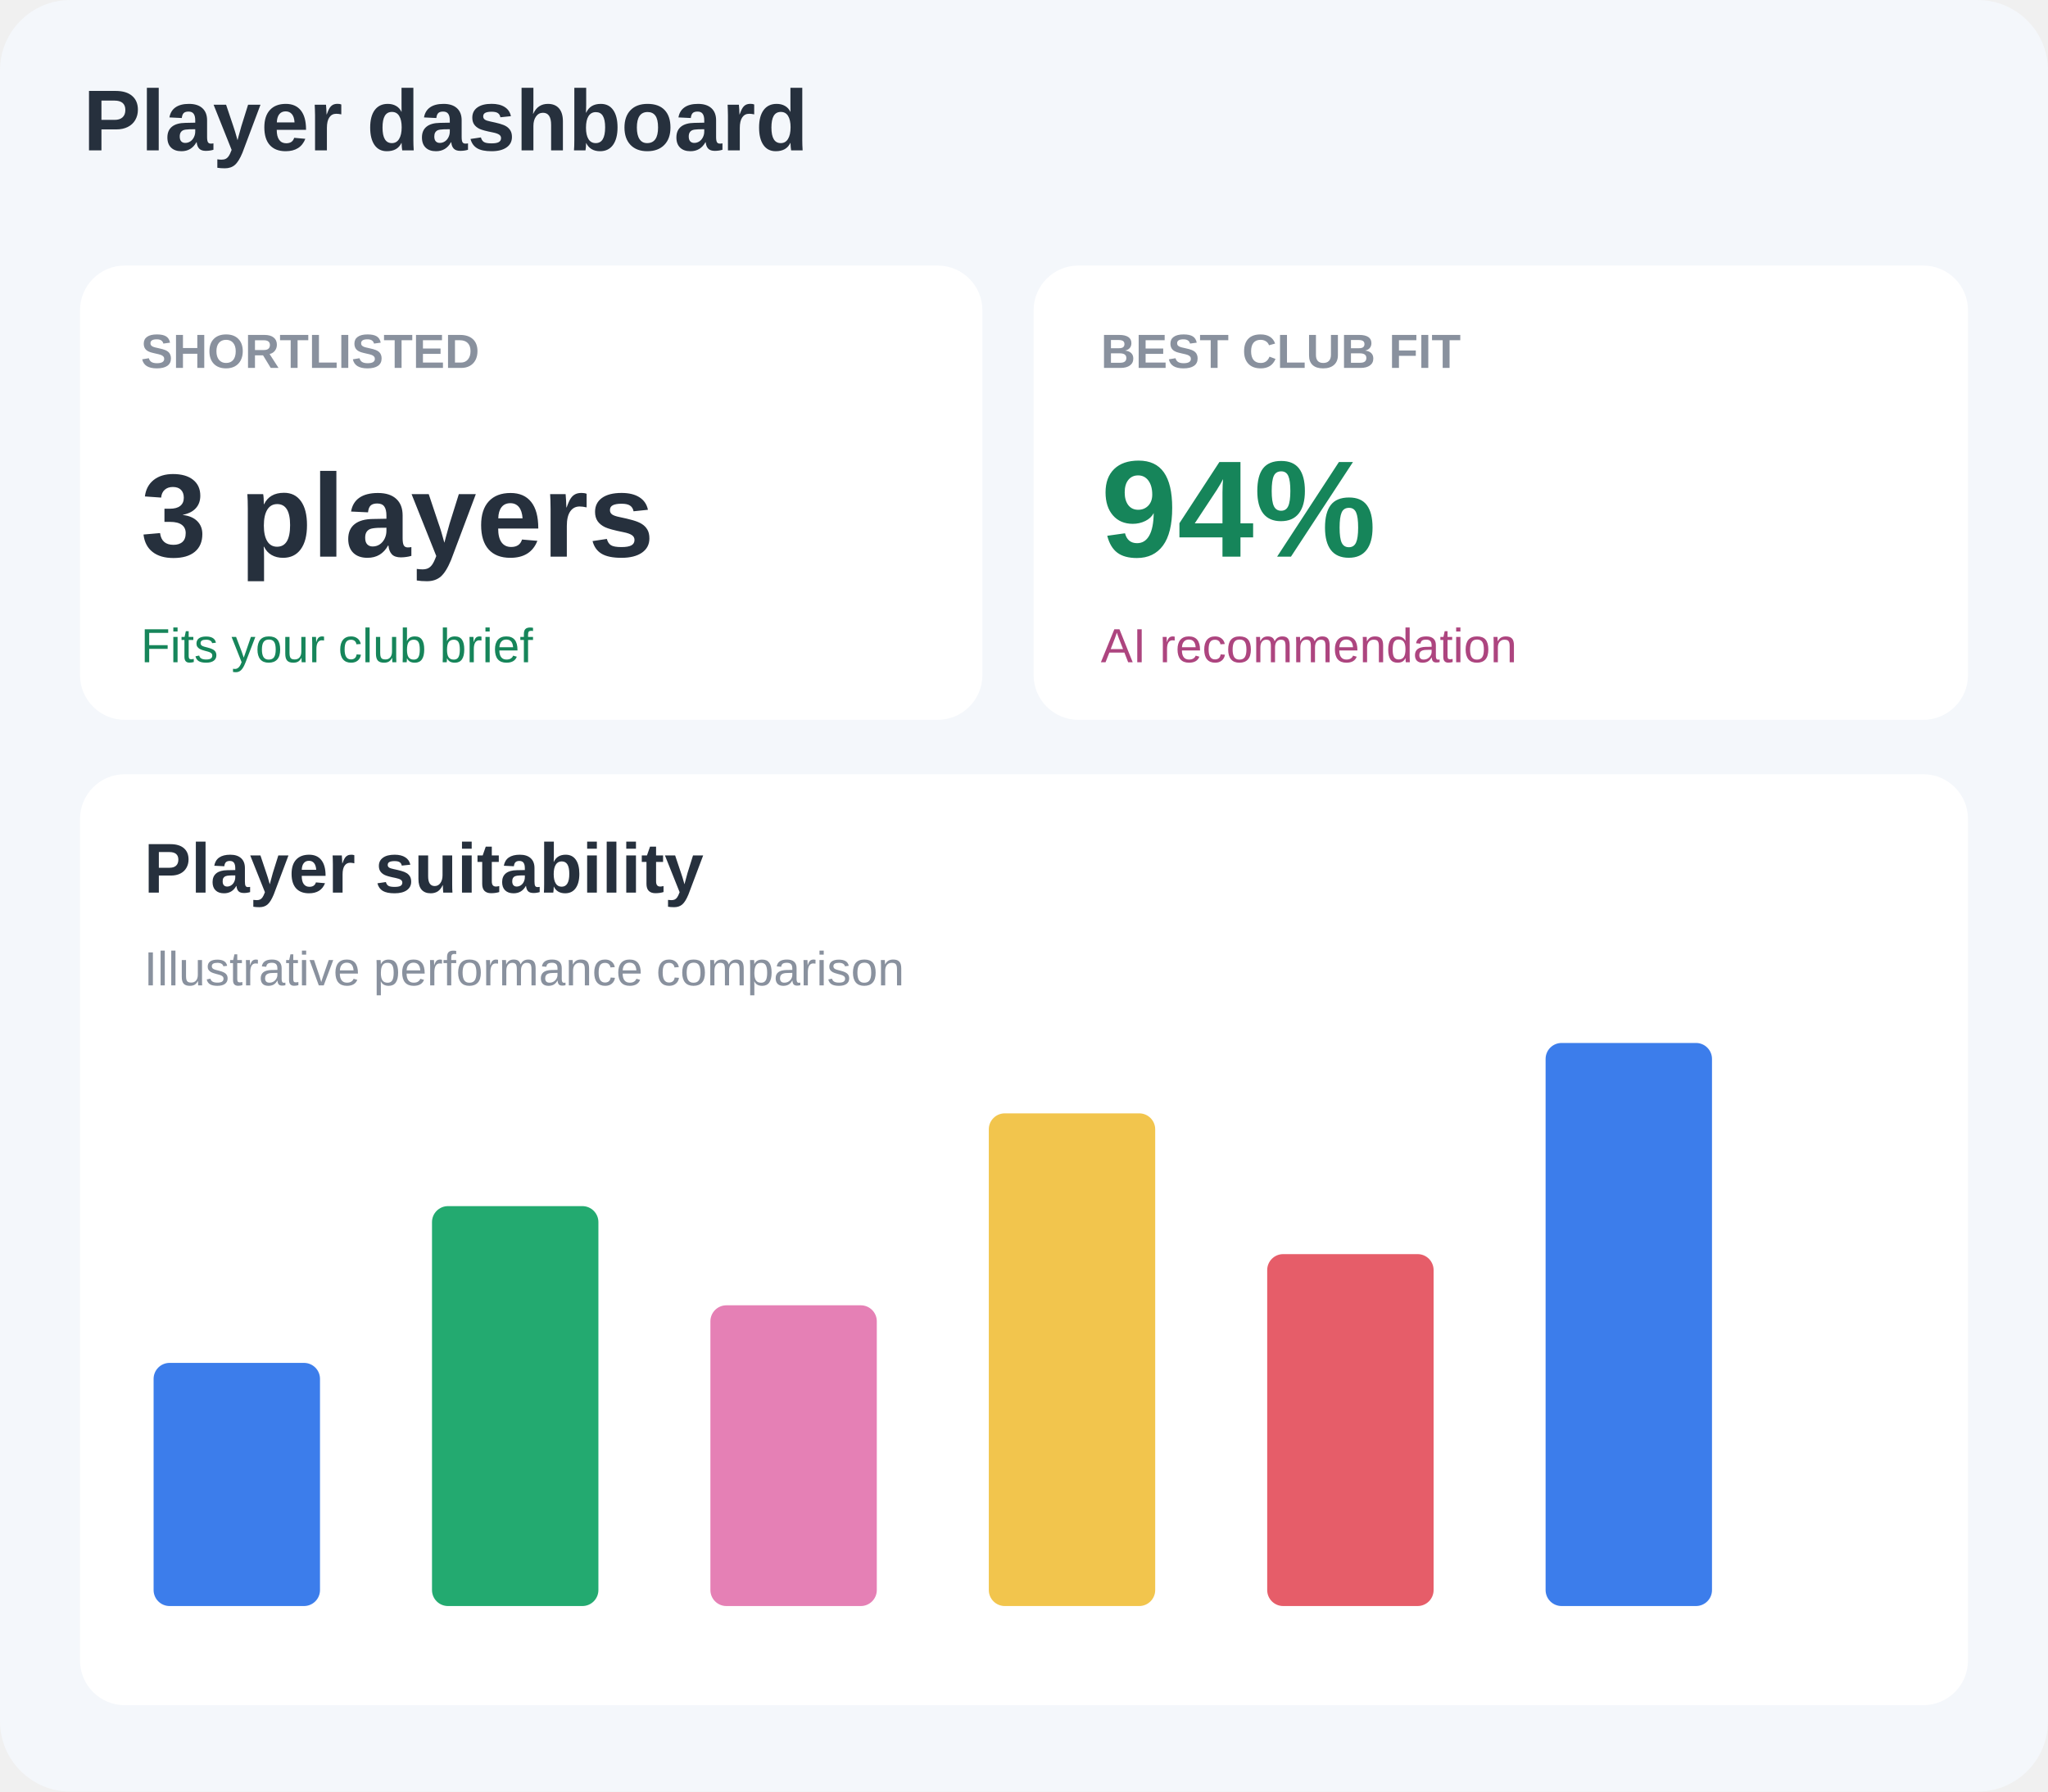
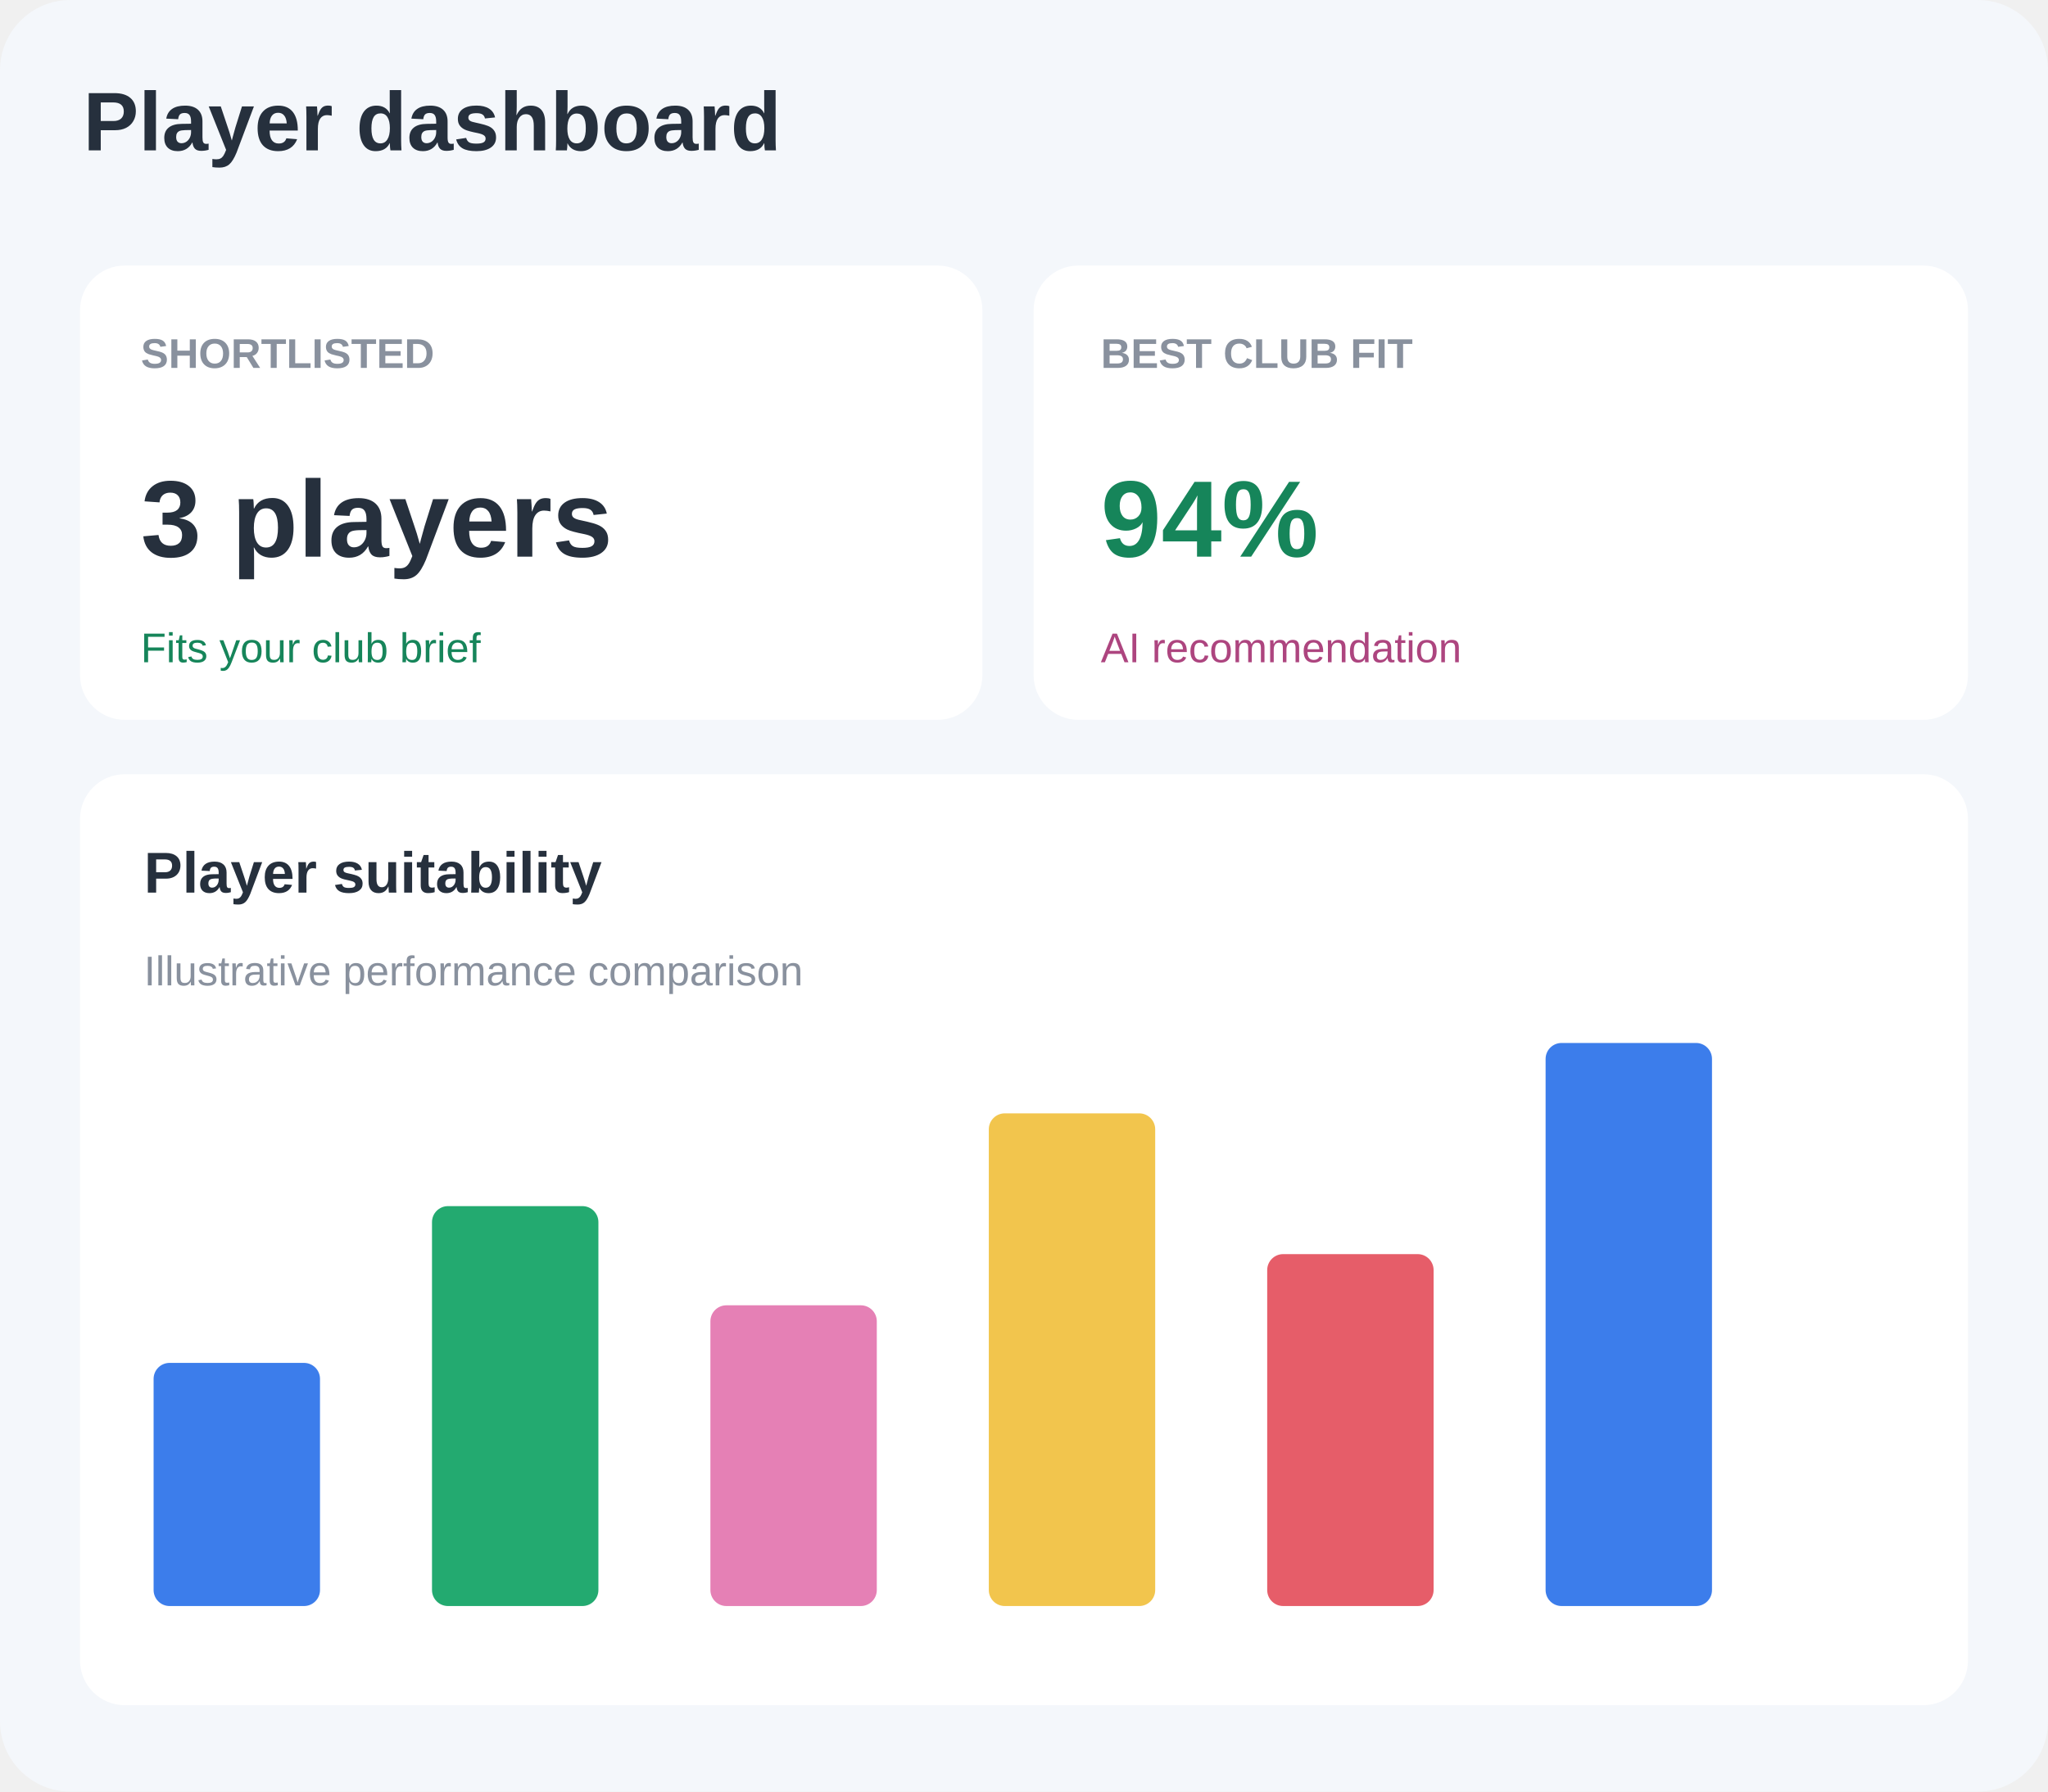
<svg xmlns="http://www.w3.org/2000/svg" width="640" height="560" viewBox="0 0 640 560">
  <rect x="0" y="0" width="640" height="560" rx="22" fill="#f4f7fb" />
-   <text x="26" y="47" font-family="Arial,sans-serif" font-size="27" font-weight="600" fill="#26303d">Player dashboard</text>
+   <text x="26" y="47" font-family="&quot;Inter Tight&quot;, system-ui, -apple-system, &quot;Segoe UI&quot;, &quot;Helvetica Neue&quot;, Arial, sans-serif" font-size="26" font-weight="600" fill="#26303d">Player dashboard</text>
  <rect x="25" y="83" width="282" height="142" rx="14" fill="white" />
  <rect x="323" y="83" width="292" height="142" rx="14" fill="white" />
-   <text x="44" y="115" font-family="Arial,sans-serif" font-size="15" font-weight="600" fill="#89919e">SHORTLISTED</text>
-   <text x="44" y="174" font-family="Arial,sans-serif" font-size="37" font-weight="600" fill="#26303d">3 players</text>
-   <text x="44" y="207" font-family="Arial,sans-serif" font-size="15" font-weight="400" fill="#16855a">Fits your club brief</text>
-   <text x="344" y="115" font-family="Arial,sans-serif" font-size="15" font-weight="600" fill="#89919e">BEST CLUB FIT</text>
-   <text x="344" y="174" font-family="Arial,sans-serif" font-size="43" font-weight="600" fill="#16855a">94%</text>
-   <text x="344" y="207" font-family="Arial,sans-serif" font-size="15" font-weight="400" fill="#ad457f">AI recommendation</text>
+   <text x="44" y="115" font-family="&quot;Inter Tight&quot;, system-ui, -apple-system, &quot;Segoe UI&quot;, &quot;Helvetica Neue&quot;, Arial, sans-serif" font-size="13" font-weight="600" fill="#89919e">SHORTLISTED</text>
+   <text x="44" y="174" font-family="&quot;Inter Tight&quot;, system-ui, -apple-system, &quot;Segoe UI&quot;, &quot;Helvetica Neue&quot;, Arial, sans-serif" font-size="34" font-weight="600" fill="#26303d">3 players</text>
+   <text x="44" y="207" font-family="&quot;Inter Tight&quot;, system-ui, -apple-system, &quot;Segoe UI&quot;, &quot;Helvetica Neue&quot;, Arial, sans-serif" font-size="13" font-weight="400" fill="#16855a">Fits your club brief</text>
+   <text x="344" y="115" font-family="&quot;Inter Tight&quot;, system-ui, -apple-system, &quot;Segoe UI&quot;, &quot;Helvetica Neue&quot;, Arial, sans-serif" font-size="13" font-weight="600" fill="#89919e">BEST CLUB FIT</text>
+   <text x="344" y="174" font-family="&quot;Inter Tight&quot;, system-ui, -apple-system, &quot;Segoe UI&quot;, &quot;Helvetica Neue&quot;, Arial, sans-serif" font-size="34" font-weight="600" fill="#16855a">94%</text>
+   <text x="344" y="207" font-family="&quot;Inter Tight&quot;, system-ui, -apple-system, &quot;Segoe UI&quot;, &quot;Helvetica Neue&quot;, Arial, sans-serif" font-size="13" font-weight="400" fill="#ad457f">AI recommendation</text>
  <rect x="25" y="242" width="590" height="291" rx="14" fill="white" />
-   <text x="45" y="279" font-family="Arial,sans-serif" font-size="22" font-weight="600" fill="#26303d">Player suitability</text>
-   <text x="45" y="308" font-family="Arial,sans-serif" font-size="15" font-weight="400" fill="#89919e">Illustrative performance comparison</text>
+   <text x="45" y="279" font-family="&quot;Inter Tight&quot;, system-ui, -apple-system, &quot;Segoe UI&quot;, &quot;Helvetica Neue&quot;, Arial, sans-serif" font-size="18" font-weight="600" fill="#26303d">Player suitability</text>
+   <text x="45" y="308" font-family="&quot;Inter Tight&quot;, system-ui, -apple-system, &quot;Segoe UI&quot;, &quot;Helvetica Neue&quot;, Arial, sans-serif" font-size="13" font-weight="400" fill="#89919e">Illustrative performance comparison</text>
  <rect x="48" y="426" width="52" height="76" rx="5" fill="#3c7deb" />
  <rect x="135" y="377" width="52" height="125" rx="5" fill="#23aa70" />
  <rect x="222" y="408" width="52" height="94" rx="5" fill="#e580b5" />
  <rect x="309" y="348" width="52" height="154" rx="5" fill="#f2c54d" />
  <rect x="396" y="392" width="52" height="110" rx="5" fill="#e65d69" />
  <rect x="483" y="326" width="52" height="176" rx="5" fill="#3c7deb" />
</svg>
